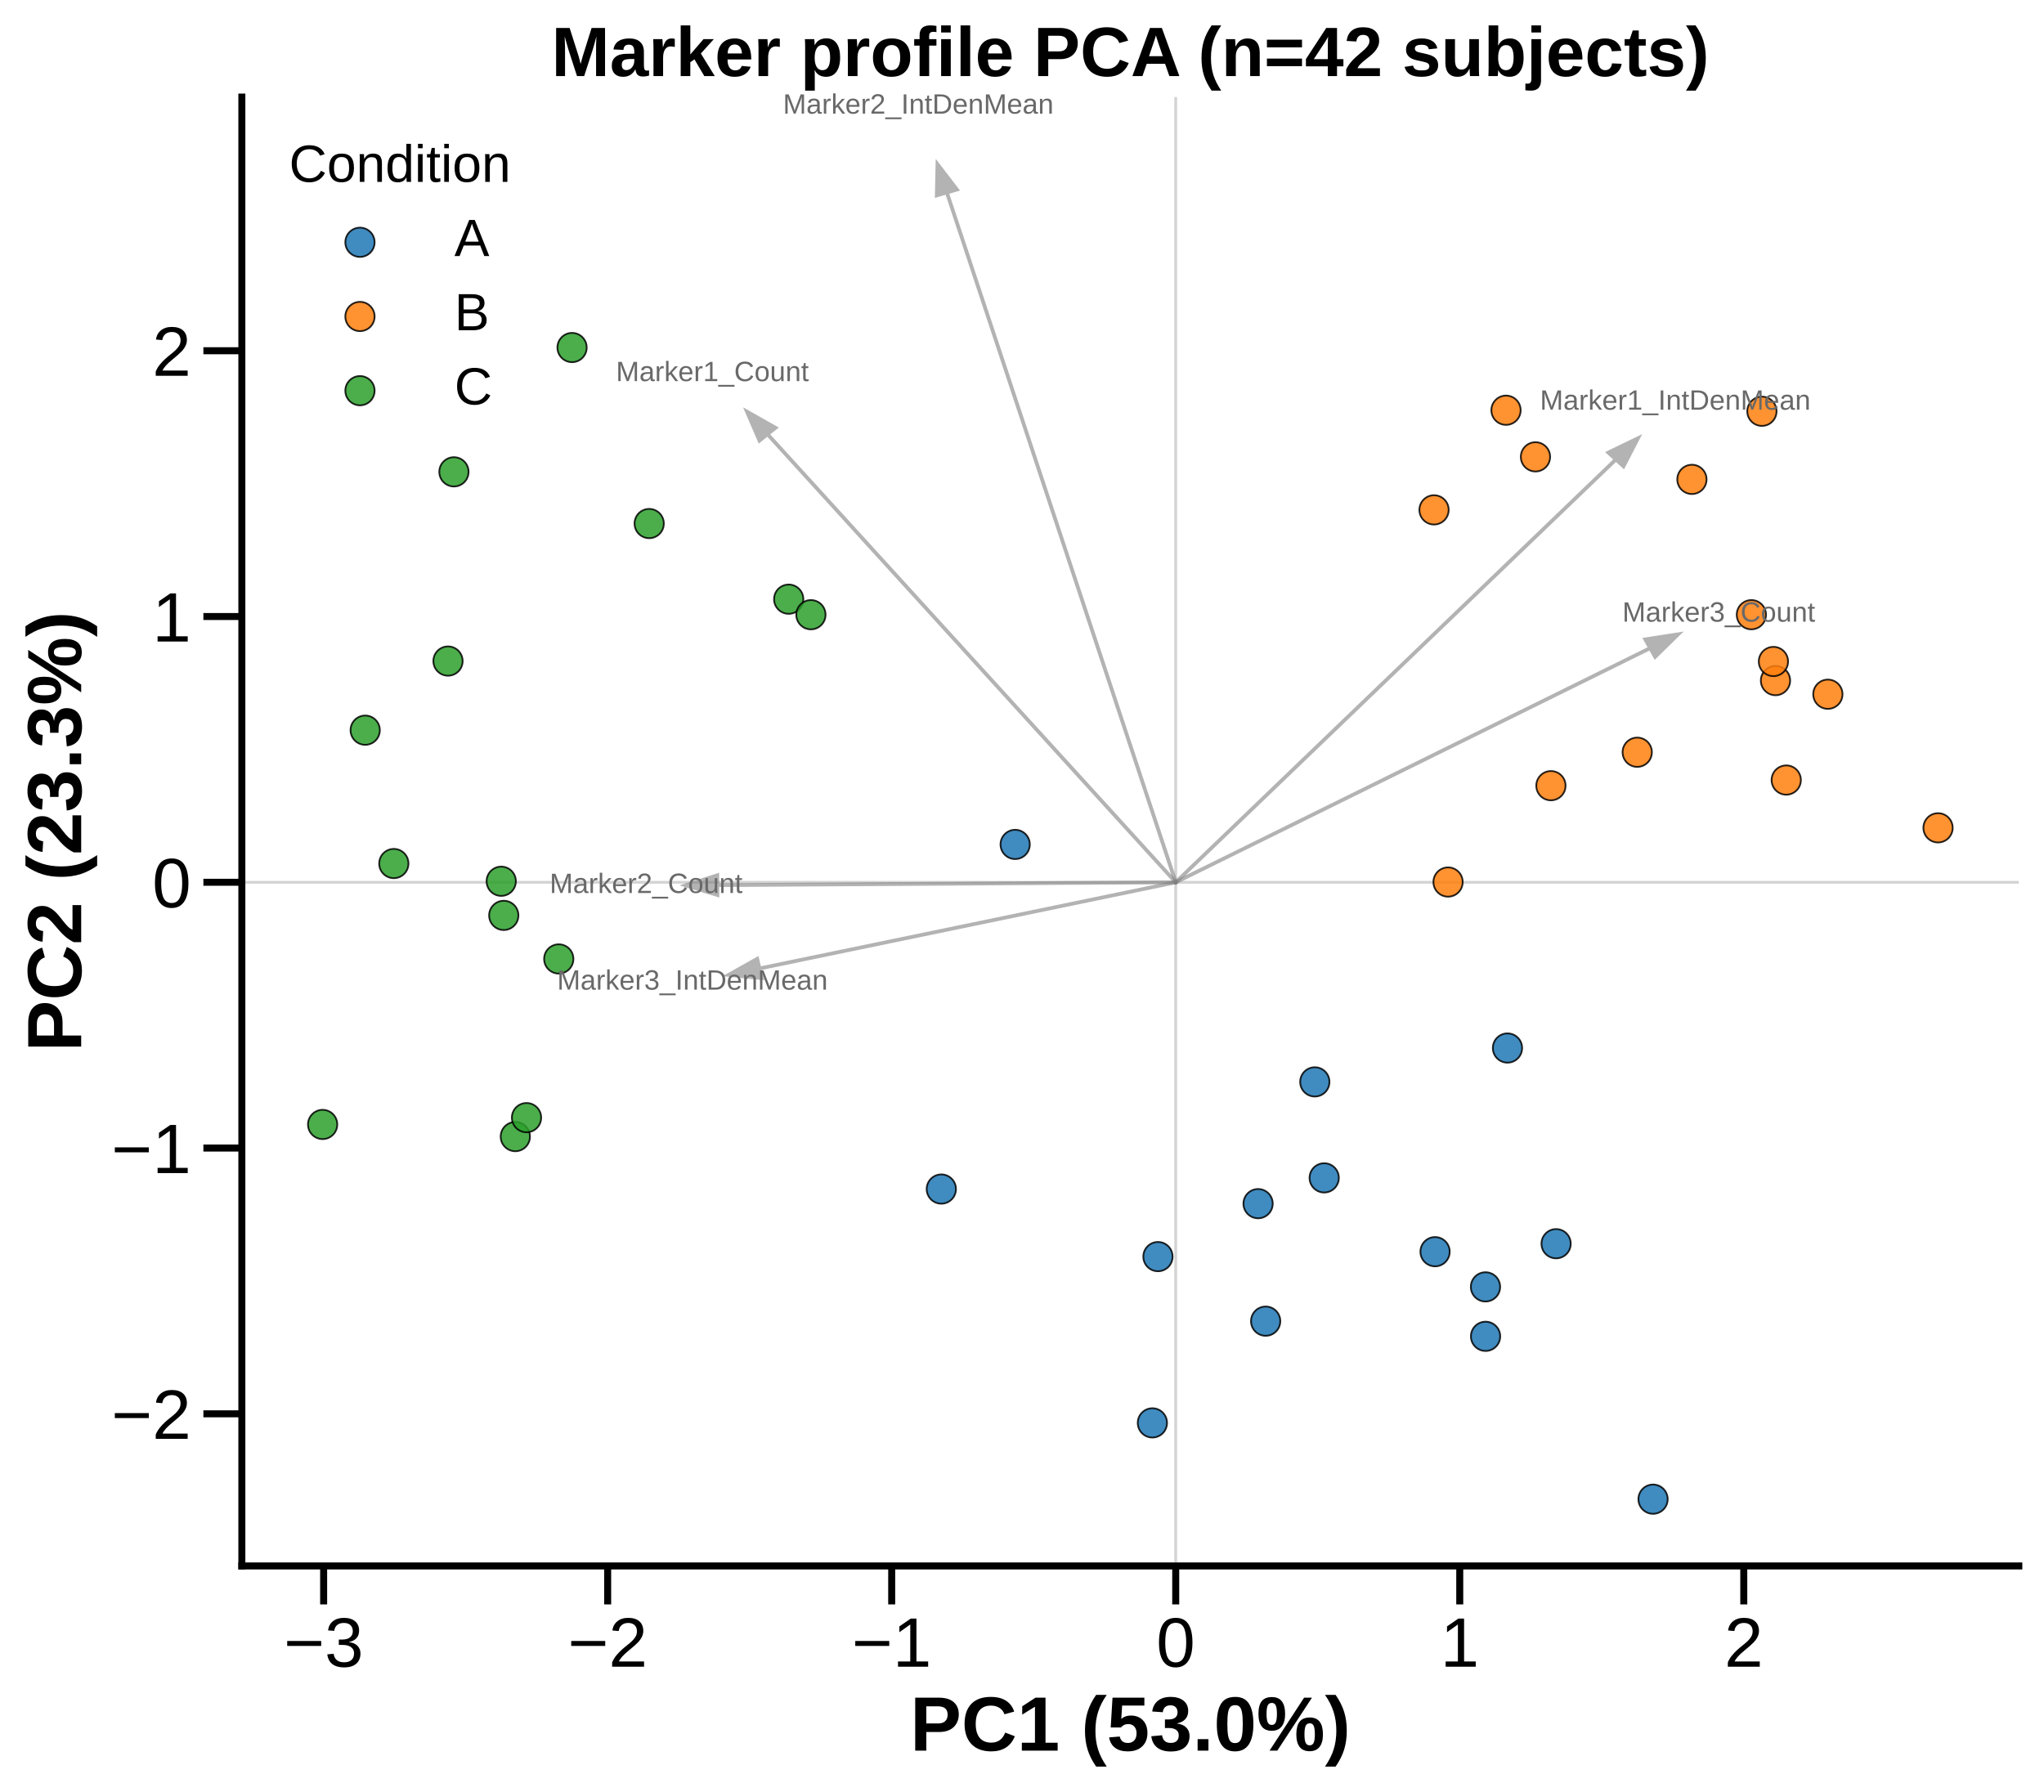
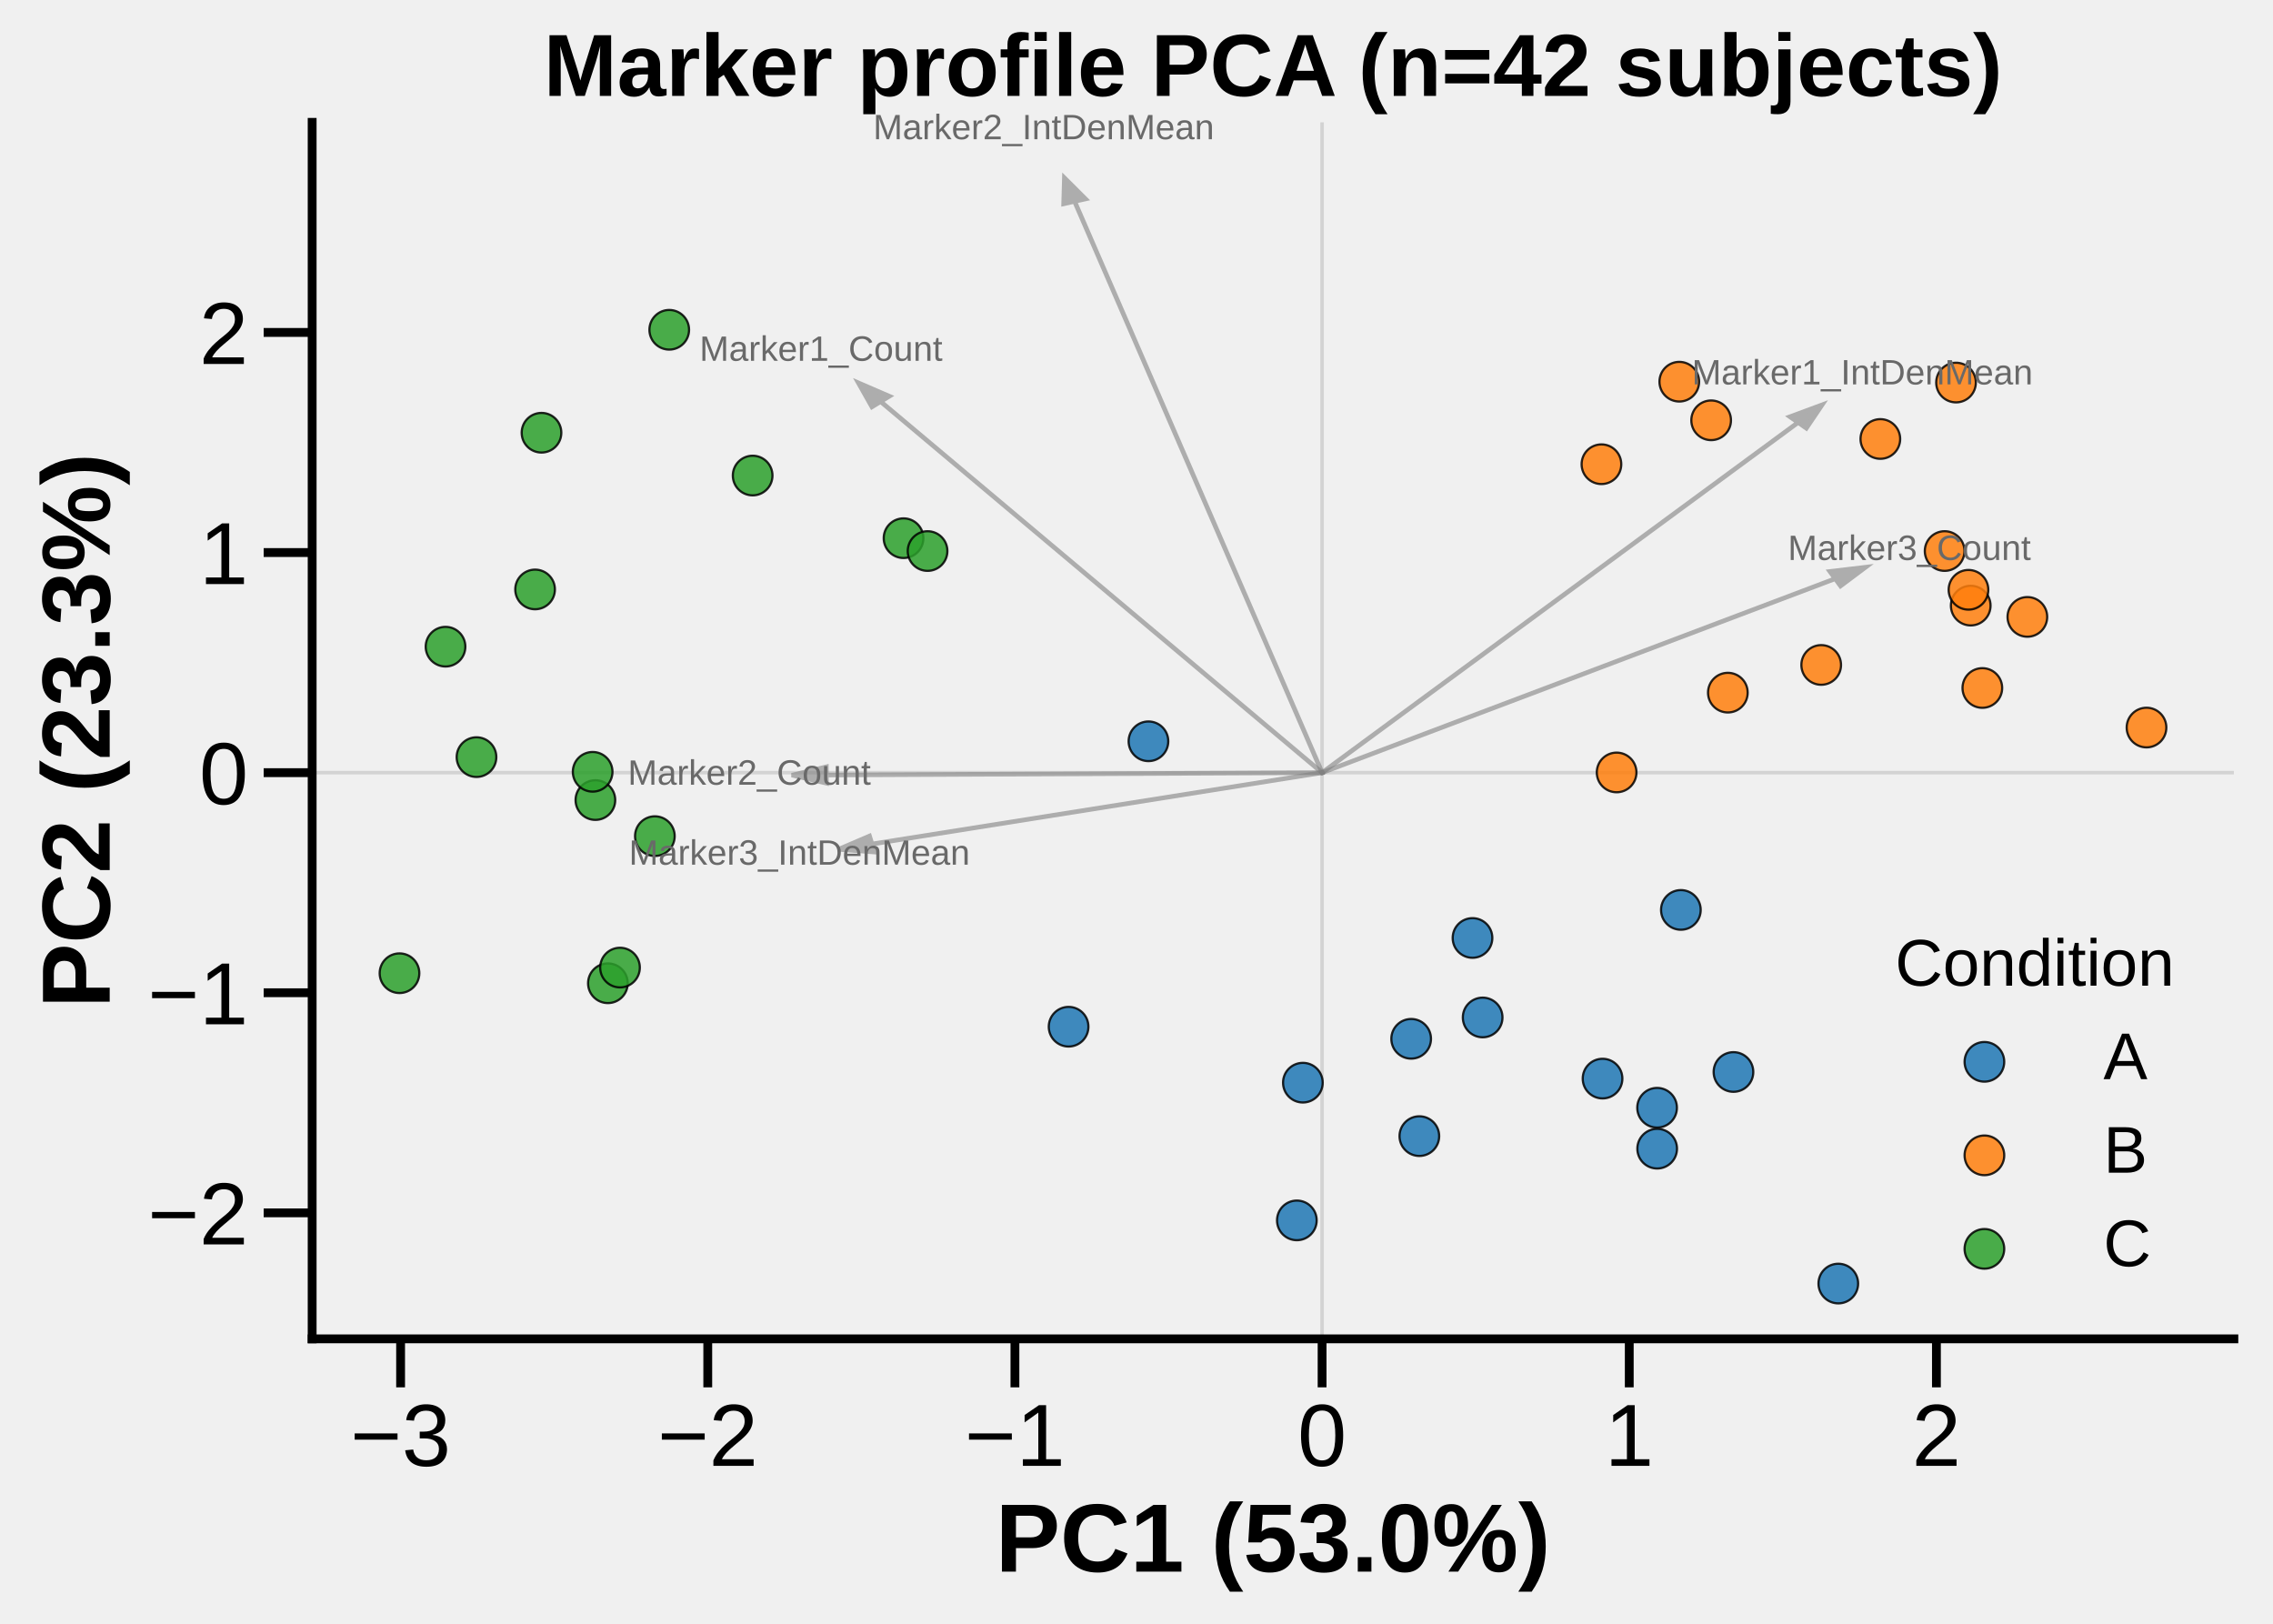
- <svg xmlns="http://www.w3.org/2000/svg" xmlns:xlink="http://www.w3.org/1999/xlink" width="584.4pt" height="512.4pt" viewBox="0 0 584.4 512.4" version="1.1">
+ <svg xmlns="http://www.w3.org/2000/svg" xmlns:xlink="http://www.w3.org/1999/xlink" width="504pt" height="360pt" viewBox="0 0 512.4 368.4" version="1.1">
  <defs>
    <style type="text/css">*{stroke-linejoin: round; stroke-linecap: butt}</style>
  </defs>
  <g id="figure_1">
    <g id="patch_1">
-       <path d="M 0 512.4  L 584.4 512.4  L 584.4 0  L 0 0  z " style="fill: #ffffff" />
+       <path d="M 0 368.4  L 512.4 368.4  L 512.4 0  L 0 0  L 0 368.4  z " style="fill: none" />
    </g>
    <g id="axes_1">
      <g id="patch_2">
-         <path d="M 69.149 447.763  L 577.2 447.763  L 577.2 27.759  L 69.149 27.759  z " style="fill: #ffffff" />
+         <path d="M 69.149 303.763  L 505.2 303.763  L 505.2 27.759  L 69.149 27.759  L 69.149 303.763  z " style="fill: none" />
      </g>
      <g id="line2d_1">
-         <path d="M 69.149 252.278  L 577.2 252.278  " clip-path="url(#p9c7b6f117c)" style="fill: none; stroke: #d3d3d3; stroke-width: 0.8; stroke-linecap: square" />
+         <path d="M 69.149 175.301  L 505.2 175.301  " clip-path="url(#pdc770a8ced)" style="fill: none; stroke: #d3d3d3; stroke-width: 0.8; stroke-linecap: square" />
      </g>
      <g id="line2d_2">
-         <path d="M 336.151 447.763  L 336.151 27.759  " clip-path="url(#p9c7b6f117c)" style="fill: none; stroke: #d3d3d3; stroke-width: 0.8; stroke-linecap: square" />
+         <path d="M 298.312 303.763  L 298.312 27.759  " clip-path="url(#pdc770a8ced)" style="fill: none; stroke: #d3d3d3; stroke-width: 0.8; stroke-linecap: square" />
      </g>
      <g id="PathCollection_1">
        <defs>
-           <path id="m2ee04ed694" d="M 0 4.183  C 1.109 4.183 2.174 3.743 2.958 2.958  C 3.743 2.174 4.183 1.109 4.183 0  C 4.183 -1.109 3.743 -2.174 2.958 -2.958  C 2.174 -3.743 1.109 -4.183 0 -4.183  C -1.109 -4.183 -2.174 -3.743 -2.958 -2.958  C -3.743 -2.174 -4.183 -1.109 -4.183 0  C -4.183 1.109 -3.743 2.174 -2.958 2.958  C -2.174 3.743 -1.109 4.183 0 4.183  z " style="stroke: #000000; stroke-opacity: 0.85; stroke-width: 0.5" />
+           <path id="m4335432f29" d="M 0 4.5  C 1.193 4.5 2.338 4.026 3.182 3.182  C 4.026 2.338 4.5 1.193 4.5 0  C 4.5 -1.193 4.026 -2.338 3.182 -3.182  C 2.338 -4.026 1.193 -4.5 0 -4.5  C -1.193 -4.5 -2.338 -4.026 -3.182 -3.182  C -4.026 -2.338 -4.5 -1.193 -4.5 0  C -4.5 1.193 -4.026 2.338 -3.182 3.182  C -2.338 4.026 -1.193 4.5 0 4.5  z " style="stroke: #000000; stroke-opacity: 0.85; stroke-width: 0.5" />
        </defs>
-         <g clip-path="url(#p9c7b6f117c)">
-           <use xlink:href="#m2ee04ed694" x="444.908" y="355.625" style="fill: #1f77b4; fill-opacity: 0.85; stroke: #000000; stroke-opacity: 0.85; stroke-width: 0.5" />
-           <use xlink:href="#m2ee04ed694" x="269.133" y="339.997" style="fill: #1f77b4; fill-opacity: 0.85; stroke: #000000; stroke-opacity: 0.85; stroke-width: 0.5" />
-           <use xlink:href="#m2ee04ed694" x="331.073" y="359.314" style="fill: #1f77b4; fill-opacity: 0.85; stroke: #000000; stroke-opacity: 0.85; stroke-width: 0.5" />
-           <use xlink:href="#m2ee04ed694" x="472.623" y="428.672" style="fill: #1f77b4; fill-opacity: 0.85; stroke: #000000; stroke-opacity: 0.85; stroke-width: 0.5" />
-           <use xlink:href="#m2ee04ed694" x="410.298" y="357.909" style="fill: #1f77b4; fill-opacity: 0.85; stroke: #000000; stroke-opacity: 0.85; stroke-width: 0.5" />
-           <use xlink:href="#m2ee04ed694" x="424.717" y="367.97" style="fill: #1f77b4; fill-opacity: 0.85; stroke: #000000; stroke-opacity: 0.85; stroke-width: 0.5" />
-           <use xlink:href="#m2ee04ed694" x="424.738" y="382.107" style="fill: #1f77b4; fill-opacity: 0.85; stroke: #000000; stroke-opacity: 0.85; stroke-width: 0.5" />
-           <use xlink:href="#m2ee04ed694" x="378.601" y="336.801" style="fill: #1f77b4; fill-opacity: 0.85; stroke: #000000; stroke-opacity: 0.85; stroke-width: 0.5" />
-           <use xlink:href="#m2ee04ed694" x="431.004" y="299.67" style="fill: #1f77b4; fill-opacity: 0.85; stroke: #000000; stroke-opacity: 0.85; stroke-width: 0.5" />
-           <use xlink:href="#m2ee04ed694" x="361.865" y="377.771" style="fill: #1f77b4; fill-opacity: 0.85; stroke: #000000; stroke-opacity: 0.85; stroke-width: 0.5" />
-           <use xlink:href="#m2ee04ed694" x="359.7" y="344.17" style="fill: #1f77b4; fill-opacity: 0.85; stroke: #000000; stroke-opacity: 0.85; stroke-width: 0.5" />
-           <use xlink:href="#m2ee04ed694" x="329.479" y="406.861" style="fill: #1f77b4; fill-opacity: 0.85; stroke: #000000; stroke-opacity: 0.85; stroke-width: 0.5" />
-           <use xlink:href="#m2ee04ed694" x="290.246" y="241.452" style="fill: #1f77b4; fill-opacity: 0.85; stroke: #000000; stroke-opacity: 0.85; stroke-width: 0.5" />
-           <use xlink:href="#m2ee04ed694" x="375.918" y="309.353" style="fill: #1f77b4; fill-opacity: 0.85; stroke: #000000; stroke-opacity: 0.85; stroke-width: 0.5" />
+         <g clip-path="url(#pdc770a8ced)">
+           <use xlink:href="#m4335432f29" x="391.656" y="243.215" style="fill: #1f77b4; fill-opacity: 0.85; stroke: #000000; stroke-opacity: 0.85; stroke-width: 0.5" />
+           <use xlink:href="#m4335432f29" x="240.792" y="232.945" style="fill: #1f77b4; fill-opacity: 0.85; stroke: #000000; stroke-opacity: 0.85; stroke-width: 0.5" />
+           <use xlink:href="#m4335432f29" x="293.953" y="245.639" style="fill: #1f77b4; fill-opacity: 0.85; stroke: #000000; stroke-opacity: 0.85; stroke-width: 0.5" />
+           <use xlink:href="#m4335432f29" x="415.444" y="291.218" style="fill: #1f77b4; fill-opacity: 0.85; stroke: #000000; stroke-opacity: 0.85; stroke-width: 0.5" />
+           <use xlink:href="#m4335432f29" x="361.951" y="244.716" style="fill: #1f77b4; fill-opacity: 0.85; stroke: #000000; stroke-opacity: 0.85; stroke-width: 0.5" />
+           <use xlink:href="#m4335432f29" x="374.326" y="251.328" style="fill: #1f77b4; fill-opacity: 0.85; stroke: #000000; stroke-opacity: 0.85; stroke-width: 0.5" />
+           <use xlink:href="#m4335432f29" x="374.345" y="260.617" style="fill: #1f77b4; fill-opacity: 0.85; stroke: #000000; stroke-opacity: 0.85; stroke-width: 0.5" />
+           <use xlink:href="#m4335432f29" x="334.746" y="230.845" style="fill: #1f77b4; fill-opacity: 0.85; stroke: #000000; stroke-opacity: 0.85; stroke-width: 0.5" />
+           <use xlink:href="#m4335432f29" x="379.723" y="206.444" style="fill: #1f77b4; fill-opacity: 0.85; stroke: #000000; stroke-opacity: 0.85; stroke-width: 0.5" />
+           <use xlink:href="#m4335432f29" x="320.381" y="257.768" style="fill: #1f77b4; fill-opacity: 0.85; stroke: #000000; stroke-opacity: 0.85; stroke-width: 0.5" />
+           <use xlink:href="#m4335432f29" x="318.524" y="235.688" style="fill: #1f77b4; fill-opacity: 0.85; stroke: #000000; stroke-opacity: 0.85; stroke-width: 0.5" />
+           <use xlink:href="#m4335432f29" x="292.586" y="276.885" style="fill: #1f77b4; fill-opacity: 0.85; stroke: #000000; stroke-opacity: 0.85; stroke-width: 0.5" />
+           <use xlink:href="#m4335432f29" x="258.912" y="168.186" style="fill: #1f77b4; fill-opacity: 0.85; stroke: #000000; stroke-opacity: 0.85; stroke-width: 0.5" />
+           <use xlink:href="#m4335432f29" x="332.443" y="212.808" style="fill: #1f77b4; fill-opacity: 0.85; stroke: #000000; stroke-opacity: 0.85; stroke-width: 0.5" />
        </g>
      </g>
      <g id="PathCollection_2">
        <defs>
-           <path id="m3ecf901de9" d="M 0 4.183  C 1.109 4.183 2.174 3.743 2.958 2.958  C 3.743 2.174 4.183 1.109 4.183 0  C 4.183 -1.109 3.743 -2.174 2.958 -2.958  C 2.174 -3.743 1.109 -4.183 0 -4.183  C -1.109 -4.183 -2.174 -3.743 -2.958 -2.958  C -3.743 -2.174 -4.183 -1.109 -4.183 0  C -4.183 1.109 -3.743 2.174 -2.958 2.958  C -2.174 3.743 -1.109 4.183 0 4.183  z " style="stroke: #000000; stroke-opacity: 0.85; stroke-width: 0.5" />
+           <path id="md1cc28ecc7" d="M 0 4.5  C 1.193 4.5 2.338 4.026 3.182 3.182  C 4.026 2.338 4.5 1.193 4.5 0  C 4.5 -1.193 4.026 -2.338 3.182 -3.182  C 2.338 -4.026 1.193 -4.5 0 -4.5  C -1.193 -4.5 -2.338 -4.026 -3.182 -3.182  C -4.026 -2.338 -4.5 -1.193 -4.5 0  C -4.5 1.193 -4.026 2.338 -3.182 3.182  C -2.338 4.026 -1.193 4.5 0 4.5  z " style="stroke: #000000; stroke-opacity: 0.85; stroke-width: 0.5" />
        </defs>
-         <g clip-path="url(#p9c7b6f117c)">
-           <use xlink:href="#m3ecf901de9" x="510.704" y="223.047" style="fill: #ff7f0e; fill-opacity: 0.85; stroke: #000000; stroke-opacity: 0.85; stroke-width: 0.5" />
-           <use xlink:href="#m3ecf901de9" x="468.102" y="215.093" style="fill: #ff7f0e; fill-opacity: 0.85; stroke: #000000; stroke-opacity: 0.85; stroke-width: 0.5" />
-           <use xlink:href="#m3ecf901de9" x="414.016" y="252.206" style="fill: #ff7f0e; fill-opacity: 0.85; stroke: #000000; stroke-opacity: 0.85; stroke-width: 0.5" />
-           <use xlink:href="#m3ecf901de9" x="507.631" y="194.607" style="fill: #ff7f0e; fill-opacity: 0.85; stroke: #000000; stroke-opacity: 0.85; stroke-width: 0.5" />
-           <use xlink:href="#m3ecf901de9" x="430.585" y="117.301" style="fill: #ff7f0e; fill-opacity: 0.85; stroke: #000000; stroke-opacity: 0.85; stroke-width: 0.5" />
-           <use xlink:href="#m3ecf901de9" x="443.424" y="224.657" style="fill: #ff7f0e; fill-opacity: 0.85; stroke: #000000; stroke-opacity: 0.85; stroke-width: 0.5" />
-           <use xlink:href="#m3ecf901de9" x="483.738" y="137.074" style="fill: #ff7f0e; fill-opacity: 0.85; stroke: #000000; stroke-opacity: 0.85; stroke-width: 0.5" />
-           <use xlink:href="#m3ecf901de9" x="522.607" y="198.504" style="fill: #ff7f0e; fill-opacity: 0.85; stroke: #000000; stroke-opacity: 0.85; stroke-width: 0.5" />
-           <use xlink:href="#m3ecf901de9" x="410.003" y="145.794" style="fill: #ff7f0e; fill-opacity: 0.85; stroke: #000000; stroke-opacity: 0.85; stroke-width: 0.5" />
-           <use xlink:href="#m3ecf901de9" x="507.039" y="189.148" style="fill: #ff7f0e; fill-opacity: 0.85; stroke: #000000; stroke-opacity: 0.85; stroke-width: 0.5" />
-           <use xlink:href="#m3ecf901de9" x="500.737" y="175.766" style="fill: #ff7f0e; fill-opacity: 0.85; stroke: #000000; stroke-opacity: 0.85; stroke-width: 0.5" />
-           <use xlink:href="#m3ecf901de9" x="503.748" y="117.598" style="fill: #ff7f0e; fill-opacity: 0.85; stroke: #000000; stroke-opacity: 0.85; stroke-width: 0.5" />
-           <use xlink:href="#m3ecf901de9" x="439.008" y="130.629" style="fill: #ff7f0e; fill-opacity: 0.85; stroke: #000000; stroke-opacity: 0.85; stroke-width: 0.5" />
-           <use xlink:href="#m3ecf901de9" x="554.106" y="236.709" style="fill: #ff7f0e; fill-opacity: 0.85; stroke: #000000; stroke-opacity: 0.85; stroke-width: 0.5" />
+         <g clip-path="url(#pdc770a8ced)">
+           <use xlink:href="#md1cc28ecc7" x="448.128" y="156.092" style="fill: #ff7f0e; fill-opacity: 0.85; stroke: #000000; stroke-opacity: 0.85; stroke-width: 0.5" />
+           <use xlink:href="#md1cc28ecc7" x="411.563" y="150.865" style="fill: #ff7f0e; fill-opacity: 0.85; stroke: #000000; stroke-opacity: 0.85; stroke-width: 0.5" />
+           <use xlink:href="#md1cc28ecc7" x="365.142" y="175.254" style="fill: #ff7f0e; fill-opacity: 0.85; stroke: #000000; stroke-opacity: 0.85; stroke-width: 0.5" />
+           <use xlink:href="#md1cc28ecc7" x="445.491" y="137.403" style="fill: #ff7f0e; fill-opacity: 0.85; stroke: #000000; stroke-opacity: 0.85; stroke-width: 0.5" />
+           <use xlink:href="#md1cc28ecc7" x="379.363" y="86.601" style="fill: #ff7f0e; fill-opacity: 0.85; stroke: #000000; stroke-opacity: 0.85; stroke-width: 0.5" />
+           <use xlink:href="#md1cc28ecc7" x="390.382" y="157.15" style="fill: #ff7f0e; fill-opacity: 0.85; stroke: #000000; stroke-opacity: 0.85; stroke-width: 0.5" />
+           <use xlink:href="#md1cc28ecc7" x="424.983" y="99.595" style="fill: #ff7f0e; fill-opacity: 0.85; stroke: #000000; stroke-opacity: 0.85; stroke-width: 0.5" />
+           <use xlink:href="#md1cc28ecc7" x="458.344" y="139.964" style="fill: #ff7f0e; fill-opacity: 0.85; stroke: #000000; stroke-opacity: 0.85; stroke-width: 0.5" />
+           <use xlink:href="#md1cc28ecc7" x="361.698" y="105.326" style="fill: #ff7f0e; fill-opacity: 0.85; stroke: #000000; stroke-opacity: 0.85; stroke-width: 0.5" />
+           <use xlink:href="#md1cc28ecc7" x="444.982" y="133.815" style="fill: #ff7f0e; fill-opacity: 0.85; stroke: #000000; stroke-opacity: 0.85; stroke-width: 0.5" />
+           <use xlink:href="#md1cc28ecc7" x="439.573" y="125.022" style="fill: #ff7f0e; fill-opacity: 0.85; stroke: #000000; stroke-opacity: 0.85; stroke-width: 0.5" />
+           <use xlink:href="#md1cc28ecc7" x="442.157" y="86.796" style="fill: #ff7f0e; fill-opacity: 0.85; stroke: #000000; stroke-opacity: 0.85; stroke-width: 0.5" />
+           <use xlink:href="#md1cc28ecc7" x="386.592" y="95.36" style="fill: #ff7f0e; fill-opacity: 0.85; stroke: #000000; stroke-opacity: 0.85; stroke-width: 0.5" />
+           <use xlink:href="#md1cc28ecc7" x="485.379" y="165.07" style="fill: #ff7f0e; fill-opacity: 0.85; stroke: #000000; stroke-opacity: 0.85; stroke-width: 0.5" />
        </g>
      </g>
      <g id="PathCollection_3">
        <defs>
-           <path id="mb0099fb296" d="M 0 4.183  C 1.109 4.183 2.174 3.743 2.958 2.958  C 3.743 2.174 4.183 1.109 4.183 0  C 4.183 -1.109 3.743 -2.174 2.958 -2.958  C 2.174 -3.743 1.109 -4.183 0 -4.183  C -1.109 -4.183 -2.174 -3.743 -2.958 -2.958  C -3.743 -2.174 -4.183 -1.109 -4.183 0  C -4.183 1.109 -3.743 2.174 -2.958 2.958  C -2.174 3.743 -1.109 4.183 0 4.183  z " style="stroke: #000000; stroke-opacity: 0.85; stroke-width: 0.5" />
+           <path id="m1f9edd7b51" d="M 0 4.5  C 1.193 4.5 2.338 4.026 3.182 3.182  C 4.026 2.338 4.5 1.193 4.5 0  C 4.5 -1.193 4.026 -2.338 3.182 -3.182  C 2.338 -4.026 1.193 -4.5 0 -4.5  C -1.193 -4.5 -2.338 -4.026 -3.182 -3.182  C -4.026 -2.338 -4.5 -1.193 -4.5 0  C -4.5 1.193 -4.026 2.338 -3.182 3.182  C -2.338 4.026 -1.193 4.5 0 4.5  z " style="stroke: #000000; stroke-opacity: 0.85; stroke-width: 0.5" />
        </defs>
-         <g clip-path="url(#p9c7b6f117c)">
-           <use xlink:href="#mb0099fb296" x="104.411" y="208.788" style="fill: #2ca02c; fill-opacity: 0.85; stroke: #000000; stroke-opacity: 0.85; stroke-width: 0.5" />
-           <use xlink:href="#mb0099fb296" x="112.598" y="246.917" style="fill: #2ca02c; fill-opacity: 0.85; stroke: #000000; stroke-opacity: 0.85; stroke-width: 0.5" />
-           <use xlink:href="#mb0099fb296" x="225.498" y="171.329" style="fill: #2ca02c; fill-opacity: 0.85; stroke: #000000; stroke-opacity: 0.85; stroke-width: 0.5" />
-           <use xlink:href="#mb0099fb296" x="185.608" y="149.702" style="fill: #2ca02c; fill-opacity: 0.85; stroke: #000000; stroke-opacity: 0.85; stroke-width: 0.5" />
-           <use xlink:href="#mb0099fb296" x="231.848" y="175.769" style="fill: #2ca02c; fill-opacity: 0.85; stroke: #000000; stroke-opacity: 0.85; stroke-width: 0.5" />
-           <use xlink:href="#mb0099fb296" x="92.242" y="321.526" style="fill: #2ca02c; fill-opacity: 0.85; stroke: #000000; stroke-opacity: 0.85; stroke-width: 0.5" />
-           <use xlink:href="#mb0099fb296" x="159.756" y="274.199" style="fill: #2ca02c; fill-opacity: 0.85; stroke: #000000; stroke-opacity: 0.85; stroke-width: 0.5" />
-           <use xlink:href="#mb0099fb296" x="144.033" y="261.747" style="fill: #2ca02c; fill-opacity: 0.85; stroke: #000000; stroke-opacity: 0.85; stroke-width: 0.5" />
-           <use xlink:href="#mb0099fb296" x="129.783" y="134.919" style="fill: #2ca02c; fill-opacity: 0.85; stroke: #000000; stroke-opacity: 0.85; stroke-width: 0.5" />
-           <use xlink:href="#mb0099fb296" x="163.556" y="99.374" style="fill: #2ca02c; fill-opacity: 0.85; stroke: #000000; stroke-opacity: 0.85; stroke-width: 0.5" />
-           <use xlink:href="#mb0099fb296" x="128.09" y="189.023" style="fill: #2ca02c; fill-opacity: 0.85; stroke: #000000; stroke-opacity: 0.85; stroke-width: 0.5" />
-           <use xlink:href="#mb0099fb296" x="147.336" y="324.995" style="fill: #2ca02c; fill-opacity: 0.85; stroke: #000000; stroke-opacity: 0.85; stroke-width: 0.5" />
-           <use xlink:href="#mb0099fb296" x="150.539" y="319.578" style="fill: #2ca02c; fill-opacity: 0.85; stroke: #000000; stroke-opacity: 0.85; stroke-width: 0.5" />
-           <use xlink:href="#mb0099fb296" x="143.307" y="251.984" style="fill: #2ca02c; fill-opacity: 0.85; stroke: #000000; stroke-opacity: 0.85; stroke-width: 0.5" />
+         <g clip-path="url(#pdc770a8ced)">
+           <use xlink:href="#m1f9edd7b51" x="99.414" y="146.722" style="fill: #2ca02c; fill-opacity: 0.85; stroke: #000000; stroke-opacity: 0.85; stroke-width: 0.5" />
+           <use xlink:href="#m1f9edd7b51" x="106.44" y="171.778" style="fill: #2ca02c; fill-opacity: 0.85; stroke: #000000; stroke-opacity: 0.85; stroke-width: 0.5" />
+           <use xlink:href="#m1f9edd7b51" x="203.341" y="122.106" style="fill: #2ca02c; fill-opacity: 0.85; stroke: #000000; stroke-opacity: 0.85; stroke-width: 0.5" />
+           <use xlink:href="#m1f9edd7b51" x="169.103" y="107.894" style="fill: #2ca02c; fill-opacity: 0.85; stroke: #000000; stroke-opacity: 0.85; stroke-width: 0.5" />
+           <use xlink:href="#m1f9edd7b51" x="208.791" y="125.023" style="fill: #2ca02c; fill-opacity: 0.85; stroke: #000000; stroke-opacity: 0.85; stroke-width: 0.5" />
+           <use xlink:href="#m1f9edd7b51" x="88.969" y="220.807" style="fill: #2ca02c; fill-opacity: 0.85; stroke: #000000; stroke-opacity: 0.85; stroke-width: 0.5" />
+           <use xlink:href="#m1f9edd7b51" x="146.915" y="189.706" style="fill: #2ca02c; fill-opacity: 0.85; stroke: #000000; stroke-opacity: 0.85; stroke-width: 0.5" />
+           <use xlink:href="#m1f9edd7b51" x="133.42" y="181.523" style="fill: #2ca02c; fill-opacity: 0.85; stroke: #000000; stroke-opacity: 0.85; stroke-width: 0.5" />
+           <use xlink:href="#m1f9edd7b51" x="121.19" y="98.179" style="fill: #2ca02c; fill-opacity: 0.85; stroke: #000000; stroke-opacity: 0.85; stroke-width: 0.5" />
+           <use xlink:href="#m1f9edd7b51" x="150.177" y="74.821" style="fill: #2ca02c; fill-opacity: 0.85; stroke: #000000; stroke-opacity: 0.85; stroke-width: 0.5" />
+           <use xlink:href="#m1f9edd7b51" x="119.737" y="133.733" style="fill: #2ca02c; fill-opacity: 0.85; stroke: #000000; stroke-opacity: 0.85; stroke-width: 0.5" />
+           <use xlink:href="#m1f9edd7b51" x="136.255" y="223.086" style="fill: #2ca02c; fill-opacity: 0.85; stroke: #000000; stroke-opacity: 0.85; stroke-width: 0.5" />
+           <use xlink:href="#m1f9edd7b51" x="139.005" y="219.527" style="fill: #2ca02c; fill-opacity: 0.85; stroke: #000000; stroke-opacity: 0.85; stroke-width: 0.5" />
+           <use xlink:href="#m1f9edd7b51" x="132.797" y="175.108" style="fill: #2ca02c; fill-opacity: 0.85; stroke: #000000; stroke-opacity: 0.85; stroke-width: 0.5" />
        </g>
      </g>
      <g id="patch_3">
-         <path d="M 268 46.85  L 273.652 54.215  L 270.764 55.054  L 336.19 252.266  L 336.113 252.289  L 270.687 55.077  L 267.799 55.915  z " clip-path="url(#p9c7b6f117c)" style="fill: #808080; opacity: 0.6; stroke: #808080; stroke-linejoin: miter" />
+         <path d="M 239.819 40.305  L 244.67 45.145  L 242.192 45.696  L 298.345 175.293  L 298.279 175.308  L 242.125 45.711  L 239.647 46.262  z " clip-path="url(#pdc770a8ced)" style="fill: #808080; opacity: 0.6; stroke: #808080; stroke-linejoin: miter" />
      </g>
      <g id="patch_4">
-         <path d="M 468.396 125.233  L 464.177 133.395  L 462.011 131.421  L 336.18 252.304  L 336.122 252.251  L 461.953 131.368  L 459.787 129.394  z " clip-path="url(#p9c7b6f117c)" style="fill: #808080; opacity: 0.6; stroke: #808080; stroke-linejoin: miter" />
+         <path d="M 411.815 91.814  L 408.194 97.178  L 406.336 95.88  L 298.337 175.318  L 298.287 175.283  L 406.286 95.845  L 404.427 94.548  z " clip-path="url(#pdc770a8ced)" style="fill: #808080; opacity: 0.6; stroke: #808080; stroke-linejoin: miter" />
      </g>
      <g id="patch_5">
-         <path d="M 213.495 117.631  L 221.79 122.317  L 219.489 124.152  L 336.182 252.253  L 336.12 252.302  L 219.427 124.202  L 217.127 126.037  z " clip-path="url(#p9c7b6f117c)" style="fill: #808080; opacity: 0.6; stroke: #808080; stroke-linejoin: miter" />
+         <path d="M 193.039 86.818  L 200.158 89.898  L 198.183 91.104  L 298.339 175.284  L 298.286 175.317  L 198.13 91.136  L 196.156 92.342  z " clip-path="url(#pdc770a8ced)" style="fill: #808080; opacity: 0.6; stroke: #808080; stroke-linejoin: miter" />
      </g>
      <g id="patch_6">
-         <path d="M 479.91 181.317  L 473.21 187.866  L 471.799 185.364  L 336.17 252.311  L 336.132 252.244  L 471.761 185.296  L 470.351 182.794  z " clip-path="url(#p9c7b6f117c)" style="fill: #808080; opacity: 0.6; stroke: #808080; stroke-linejoin: miter" />
+         <path d="M 421.698 128.669  L 415.947 132.973  L 414.736 131.328  L 298.328 175.323  L 298.296 175.279  L 414.704 131.284  L 413.493 129.64  z " clip-path="url(#pdc770a8ced)" style="fill: #808080; opacity: 0.6; stroke: #808080; stroke-linejoin: miter" />
      </g>
      <g id="patch_7">
-         <path d="M 195.941 253.15  L 205.112 250.226  L 205.132 253.055  L 336.151 252.24  L 336.152 252.316  L 205.132 253.131  L 205.153 255.96  z " clip-path="url(#p9c7b6f117c)" style="fill: #808080; opacity: 0.6; stroke: #808080; stroke-linejoin: miter" />
+         <path d="M 177.972 175.874  L 185.843 173.952  L 185.861 175.811  L 298.312 175.276  L 298.312 175.326  L 185.861 175.861  L 185.878 177.721  z " clip-path="url(#pdc770a8ced)" style="fill: #808080; opacity: 0.6; stroke: #808080; stroke-linejoin: miter" />
      </g>
      <g id="patch_8">
-         <path d="M 208.204 278.779  L 216.517 274.121  L 217.17 276.883  L 336.143 252.24  L 336.16 252.315  L 217.187 276.957  L 217.841 279.72  z " clip-path="url(#p9c7b6f117c)" style="fill: #808080; opacity: 0.6; stroke: #808080; stroke-linejoin: miter" />
+         <path d="M 188.498 192.716  L 195.632 189.655  L 196.193 191.47  L 298.305 175.276  L 298.32 175.325  L 196.208 191.519  L 196.768 193.334  z " clip-path="url(#pdc770a8ced)" style="fill: #808080; opacity: 0.6; stroke: #808080; stroke-linejoin: miter" />
      </g>
      <g id="matplotlib.axis_1">
        <g id="xtick_1">
          <g id="line2d_3">
            <defs>
-               <path id="md352ddc617" d="M 0 0  L 0 11  " style="stroke: #000000; stroke-width: 2" />
+               <path id="m3bdb15e536" d="M 0 0  L 0 11  " style="stroke: #000000; stroke-width: 2" />
            </defs>
            <g>
-               <use xlink:href="#md352ddc617" x="92.532" y="447.763" style="stroke: #000000; stroke-width: 2" />
+               <use xlink:href="#m3bdb15e536" x="89.218" y="303.763" style="stroke: #000000; stroke-width: 2" />
            </g>
          </g>
          <g id="text_1">
-             <text style="font-size: 20px; font-family: 'Arial'; text-anchor: middle" x="92.532" y="476.579" transform="rotate(-0 92.53201 476.5789)">−3</text>
+             <text style="font: 20px 'Arial'; text-anchor: middle" x="89.218" y="332.579" transform="rotate(-0 89.21818 332.5789)">−3</text>
          </g>
        </g>
        <g id="xtick_2">
          <g id="line2d_4">
            <g>
-               <use xlink:href="#md352ddc617" x="173.738" y="447.763" style="stroke: #000000; stroke-width: 2" />
+               <use xlink:href="#m3bdb15e536" x="158.916" y="303.763" style="stroke: #000000; stroke-width: 2" />
            </g>
          </g>
          <g id="text_2">
-             <text style="font-size: 20px; font-family: 'Arial'; text-anchor: middle" x="173.738" y="476.579" transform="rotate(-0 173.7384 476.5789)">−2</text>
+             <text style="font: 20px 'Arial'; text-anchor: middle" x="158.916" y="332.579" transform="rotate(-0 158.9162 332.5789)">−2</text>
          </g>
        </g>
        <g id="xtick_3">
          <g id="line2d_5">
            <g>
-               <use xlink:href="#md352ddc617" x="254.945" y="447.763" style="stroke: #000000; stroke-width: 2" />
+               <use xlink:href="#m3bdb15e536" x="228.614" y="303.763" style="stroke: #000000; stroke-width: 2" />
            </g>
          </g>
          <g id="text_3">
-             <text style="font-size: 20px; font-family: 'Arial'; text-anchor: middle" x="254.945" y="476.579" transform="rotate(-0 254.9449 476.5789)">−1</text>
+             <text style="font: 20px 'Arial'; text-anchor: middle" x="228.614" y="332.579" transform="rotate(-0 228.6142 332.5789)">−1</text>
          </g>
        </g>
        <g id="xtick_4">
          <g id="line2d_6">
            <g>
-               <use xlink:href="#md352ddc617" x="336.151" y="447.763" style="stroke: #000000; stroke-width: 2" />
+               <use xlink:href="#m3bdb15e536" x="298.312" y="303.763" style="stroke: #000000; stroke-width: 2" />
            </g>
          </g>
          <g id="text_4">
-             <text style="font-size: 20px; font-family: 'Arial'; text-anchor: middle" x="336.151" y="476.579" transform="rotate(-0 336.1513 476.5789)">0</text>
+             <text style="font: 20px 'Arial'; text-anchor: middle" x="298.312" y="332.579" transform="rotate(-0 298.3122 332.5789)">0</text>
          </g>
        </g>
        <g id="xtick_5">
          <g id="line2d_7">
            <g>
-               <use xlink:href="#md352ddc617" x="417.358" y="447.763" style="stroke: #000000; stroke-width: 2" />
+               <use xlink:href="#m3bdb15e536" x="368.01" y="303.763" style="stroke: #000000; stroke-width: 2" />
            </g>
          </g>
          <g id="text_5">
-             <text style="font-size: 20px; font-family: 'Arial'; text-anchor: middle" x="417.358" y="476.579" transform="rotate(-0 417.3577 476.5789)">1</text>
+             <text style="font: 20px 'Arial'; text-anchor: middle" x="368.01" y="332.579" transform="rotate(-0 368.0102 332.5789)">1</text>
          </g>
        </g>
        <g id="xtick_6">
          <g id="line2d_8">
            <g>
-               <use xlink:href="#md352ddc617" x="498.564" y="447.763" style="stroke: #000000; stroke-width: 2" />
+               <use xlink:href="#m3bdb15e536" x="437.708" y="303.763" style="stroke: #000000; stroke-width: 2" />
            </g>
          </g>
          <g id="text_6">
-             <text style="font-size: 20px; font-family: 'Arial'; text-anchor: middle" x="498.564" y="476.579" transform="rotate(-0 498.5642 476.5789)">2</text>
+             <text style="font: 20px 'Arial'; text-anchor: middle" x="437.708" y="332.579" transform="rotate(-0 437.7082 332.5789)">2</text>
          </g>
        </g>
        <g id="text_7">
-           <text style="font-weight: 700; font-size: 22px; font-family: 'Arial'; text-anchor: middle" x="323.174" y="500.569" transform="rotate(-0 323.1741 500.5692)">PC1 (53.0%)</text>
+           <text style="font: 700 22px 'Arial'; text-anchor: middle" x="287.174" y="356.569" transform="rotate(-0 287.1741 356.5692)">PC1 (53.0%)</text>
        </g>
      </g>
      <g id="matplotlib.axis_2">
        <g id="ytick_1">
          <g id="line2d_9">
            <defs>
-               <path id="m07ce233217" d="M 0 0  L -11 0  " style="stroke: #000000; stroke-width: 2" />
+               <path id="mbff94903d3" d="M 0 0  L -11 0  " style="stroke: #000000; stroke-width: 2" />
            </defs>
            <g>
-               <use xlink:href="#m07ce233217" x="69.149" y="404.265" style="stroke: #000000; stroke-width: 2" />
+               <use xlink:href="#mbff94903d3" x="69.149" y="275.178" style="stroke: #000000; stroke-width: 2" />
            </g>
          </g>
          <g id="text_8">
-             <text style="font-size: 20px; font-family: 'Arial'; text-anchor: end" x="54.649" y="411.423" transform="rotate(-0 54.64875 411.4227)">−2</text>
+             <text style="font: 20px 'Arial'; text-anchor: end" x="54.649" y="282.336" transform="rotate(-0 54.64875 282.3363)">−2</text>
          </g>
        </g>
        <g id="ytick_2">
          <g id="line2d_10">
            <g>
-               <use xlink:href="#m07ce233217" x="69.149" y="328.271" style="stroke: #000000; stroke-width: 2" />
+               <use xlink:href="#mbff94903d3" x="69.149" y="225.24" style="stroke: #000000; stroke-width: 2" />
            </g>
          </g>
          <g id="text_9">
-             <text style="font-size: 20px; font-family: 'Arial'; text-anchor: end" x="54.649" y="335.429" transform="rotate(-0 54.64875 335.429)">−1</text>
+             <text style="font: 20px 'Arial'; text-anchor: end" x="54.649" y="232.397" transform="rotate(-0 54.64875 232.3973)">−1</text>
          </g>
        </g>
        <g id="ytick_3">
          <g id="line2d_11">
            <g>
-               <use xlink:href="#m07ce233217" x="69.149" y="252.278" style="stroke: #000000; stroke-width: 2" />
+               <use xlink:href="#mbff94903d3" x="69.149" y="175.301" style="stroke: #000000; stroke-width: 2" />
            </g>
          </g>
          <g id="text_10">
-             <text style="font-size: 20px; font-family: 'Arial'; text-anchor: end" x="54.649" y="259.435" transform="rotate(-0 54.64875 259.4354)">0</text>
+             <text style="font: 20px 'Arial'; text-anchor: end" x="54.649" y="182.458" transform="rotate(-0 54.64875 182.4584)">0</text>
          </g>
        </g>
        <g id="ytick_4">
          <g id="line2d_12">
            <g>
-               <use xlink:href="#m07ce233217" x="69.149" y="176.284" style="stroke: #000000; stroke-width: 2" />
+               <use xlink:href="#mbff94903d3" x="69.149" y="125.362" style="stroke: #000000; stroke-width: 2" />
            </g>
          </g>
          <g id="text_11">
-             <text style="font-size: 20px; font-family: 'Arial'; text-anchor: end" x="54.649" y="183.442" transform="rotate(-0 54.64875 183.4417)">1</text>
+             <text style="font: 20px 'Arial'; text-anchor: end" x="54.649" y="132.52" transform="rotate(-0 54.64875 132.5195)">1</text>
          </g>
        </g>
        <g id="ytick_5">
          <g id="line2d_13">
            <g>
-               <use xlink:href="#m07ce233217" x="69.149" y="100.29" style="stroke: #000000; stroke-width: 2" />
+               <use xlink:href="#mbff94903d3" x="69.149" y="75.423" style="stroke: #000000; stroke-width: 2" />
            </g>
          </g>
          <g id="text_12">
-             <text style="font-size: 20px; font-family: 'Arial'; text-anchor: end" x="54.649" y="107.448" transform="rotate(-0 54.64875 107.4481)">2</text>
+             <text style="font: 20px 'Arial'; text-anchor: end" x="54.649" y="82.581" transform="rotate(-0 54.64875 82.58059)">2</text>
          </g>
        </g>
        <g id="text_13">
-           <text style="font-weight: 700; font-size: 22px; font-family: 'Arial'; text-anchor: middle" x="23.215" y="237.761" transform="rotate(-90 23.21531 237.7613)">PC2 (23.3%)</text>
+           <text style="font: 700 22px 'Arial'; text-anchor: middle" x="23.215" y="165.761" transform="rotate(-90 23.21531 165.7613)">PC2 (23.3%)</text>
        </g>
      </g>
      <g id="patch_9">
-         <path d="M 69.149 447.763  L 69.149 27.759  " style="fill: none; stroke: #000000; stroke-width: 2; stroke-linejoin: miter; stroke-linecap: square" />
+         <path d="M 69.149 303.763  L 69.149 27.759  " style="fill: none; stroke: #000000; stroke-width: 2; stroke-linejoin: miter; stroke-linecap: square" />
      </g>
      <g id="patch_10">
-         <path d="M 69.149 447.763  L 577.2 447.763  " style="fill: none; stroke: #000000; stroke-width: 2; stroke-linejoin: miter; stroke-linecap: square" />
+         <path d="M 69.149 303.763  L 505.2 303.763  " style="fill: none; stroke: #000000; stroke-width: 2; stroke-linejoin: miter; stroke-linecap: square" />
      </g>
      <g id="text_14">
-         <text style="font-size: 8px; font-family: 'Arial'; text-anchor: middle; fill: #696969" x="262.548" y="32.496" transform="rotate(-0 262.548 32.49629)">Marker2_IntDenMean</text>
+         <text style="fill: #696969; font: 8px 'Arial'; text-anchor: middle" x="235.14" y="31.585" transform="rotate(-0 235.1398 31.58536)">Marker2_IntDenMean</text>
      </g>
      <g id="text_15">
-         <text style="font-size: 8px; font-family: 'Arial'; text-anchor: middle; fill: #696969" x="478.975" y="117.15" transform="rotate(-0 478.9755 117.1495)">Marker1_IntDenMean</text>
+         <text style="fill: #696969; font: 8px 'Arial'; text-anchor: middle" x="420.896" y="87.215" transform="rotate(-0 420.8956 87.21489)">Marker1_IntDenMean</text>
      </g>
      <g id="text_16">
-         <text style="font-size: 8px; font-family: 'Arial'; text-anchor: middle; fill: #696969" x="203.683" y="108.976" transform="rotate(-0 203.6829 108.9763)">Marker1_Count</text>
+         <text style="fill: #696969; font: 8px 'Arial'; text-anchor: middle" x="184.617" y="81.857" transform="rotate(-0 184.617 81.85655)">Marker1_Count</text>
      </g>
      <g id="text_17">
-         <text style="font-size: 8px; font-family: 'Arial'; text-anchor: middle; fill: #696969" x="491.411" y="177.757" transform="rotate(-0 491.4111 177.7569)">Marker3_Count</text>
+         <text style="fill: #696969; font: 8px 'Arial'; text-anchor: middle" x="431.569" y="127.055" transform="rotate(-0 431.5689 127.0554)">Marker3_Count</text>
      </g>
      <g id="text_18">
-         <text style="font-size: 8px; font-family: 'Arial'; text-anchor: middle; fill: #696969" x="184.724" y="255.337" transform="rotate(-0 184.7239 255.3367)">Marker2_Count</text>
+         <text style="fill: #696969; font: 8px 'Arial'; text-anchor: middle" x="168.345" y="178.037" transform="rotate(-0 168.3448 178.0367)">Marker2_Count</text>
      </g>
      <g id="text_19">
-         <text style="font-size: 8px; font-family: 'Arial'; text-anchor: middle; fill: #696969" x="197.969" y="282.979" transform="rotate(-0 197.9685 282.979)">Marker3_IntDenMean</text>
+         <text style="fill: #696969; font: 8px 'Arial'; text-anchor: middle" x="179.712" y="196.189" transform="rotate(-0 179.7124 196.1891)">Marker3_IntDenMean</text>
      </g>
      <g id="text_20">
-         <text style="font-weight: 700; font-size: 20px; font-family: 'Arial'; text-anchor: middle" x="323.174" y="21.759" transform="rotate(-0 323.1741 21.75937)">Marker profile PCA (n=42 subjects)</text>
+         <text style="font: 700 20px 'Arial'; text-anchor: middle" x="287.174" y="21.759" transform="rotate(-0 287.1741 21.75937)">Marker profile PCA (n=42 subjects)</text>
      </g>
      <g id="legend_1">
        <g id="text_21">
-           <text style="font-size: 15px; font-family: 'Arial'; text-anchor: start" x="82.649" y="51.996" transform="rotate(-0 82.64875 51.99609)">Condition</text>
+           <text style="font: 15px 'Arial'; text-anchor: start" x="428.327" y="223.628" transform="rotate(-0 428.3269 223.6281)">Condition</text>
        </g>
        <g id="PathCollection_4">
          <g>
-             <use xlink:href="#m2ee04ed694" x="102.919" y="69.277" style="fill: #1f77b4; fill-opacity: 0.85; stroke: #000000; stroke-opacity: 0.85; stroke-width: 0.5" />
+             <use xlink:href="#m4335432f29" x="448.597" y="240.909" style="fill: #1f77b4; fill-opacity: 0.85; stroke: #000000; stroke-opacity: 0.85; stroke-width: 0.5" />
          </g>
        </g>
        <g id="text_22">
-           <text style="font-size: 15px; font-family: 'Arial'; text-anchor: start" x="129.919" y="73.214" transform="rotate(-0 129.9187 73.21406)">A</text>
+           <text style="font: 15px 'Arial'; text-anchor: start" x="475.597" y="244.846" transform="rotate(-0 475.5968 244.8461)">A</text>
        </g>
        <g id="PathCollection_5">
          <g>
-             <use xlink:href="#m3ecf901de9" x="102.919" y="90.495" style="fill: #ff7f0e; fill-opacity: 0.85; stroke: #000000; stroke-opacity: 0.85; stroke-width: 0.5" />
+             <use xlink:href="#md1cc28ecc7" x="448.597" y="262.127" style="fill: #ff7f0e; fill-opacity: 0.85; stroke: #000000; stroke-opacity: 0.85; stroke-width: 0.5" />
          </g>
        </g>
        <g id="text_23">
-           <text style="font-size: 15px; font-family: 'Arial'; text-anchor: start" x="129.919" y="94.432" transform="rotate(-0 129.9187 94.43203)">B</text>
+           <text style="font: 15px 'Arial'; text-anchor: start" x="475.597" y="266.064" transform="rotate(-0 475.5968 266.0641)">B</text>
        </g>
        <g id="PathCollection_6">
          <g>
-             <use xlink:href="#mb0099fb296" x="102.919" y="111.713" style="fill: #2ca02c; fill-opacity: 0.85; stroke: #000000; stroke-opacity: 0.85; stroke-width: 0.5" />
+             <use xlink:href="#m1f9edd7b51" x="448.597" y="283.345" style="fill: #2ca02c; fill-opacity: 0.85; stroke: #000000; stroke-opacity: 0.85; stroke-width: 0.5" />
          </g>
        </g>
        <g id="text_24">
-           <text style="font-size: 15px; font-family: 'Arial'; text-anchor: start" x="129.919" y="115.65" transform="rotate(-0 129.9187 115.65)">C</text>
+           <text style="font: 15px 'Arial'; text-anchor: start" x="475.597" y="287.282" transform="rotate(-0 475.5968 287.282)">C</text>
        </g>
      </g>
    </g>
  </g>
  <defs>
-     <clipPath id="p9c7b6f117c">
-       <rect x="69.149" y="27.759" width="508.051" height="420.004" />
+     <clipPath id="pdc770a8ced">
+       <rect x="69.149" y="27.759" width="436.051" height="276.004" />
    </clipPath>
  </defs>
</svg>
